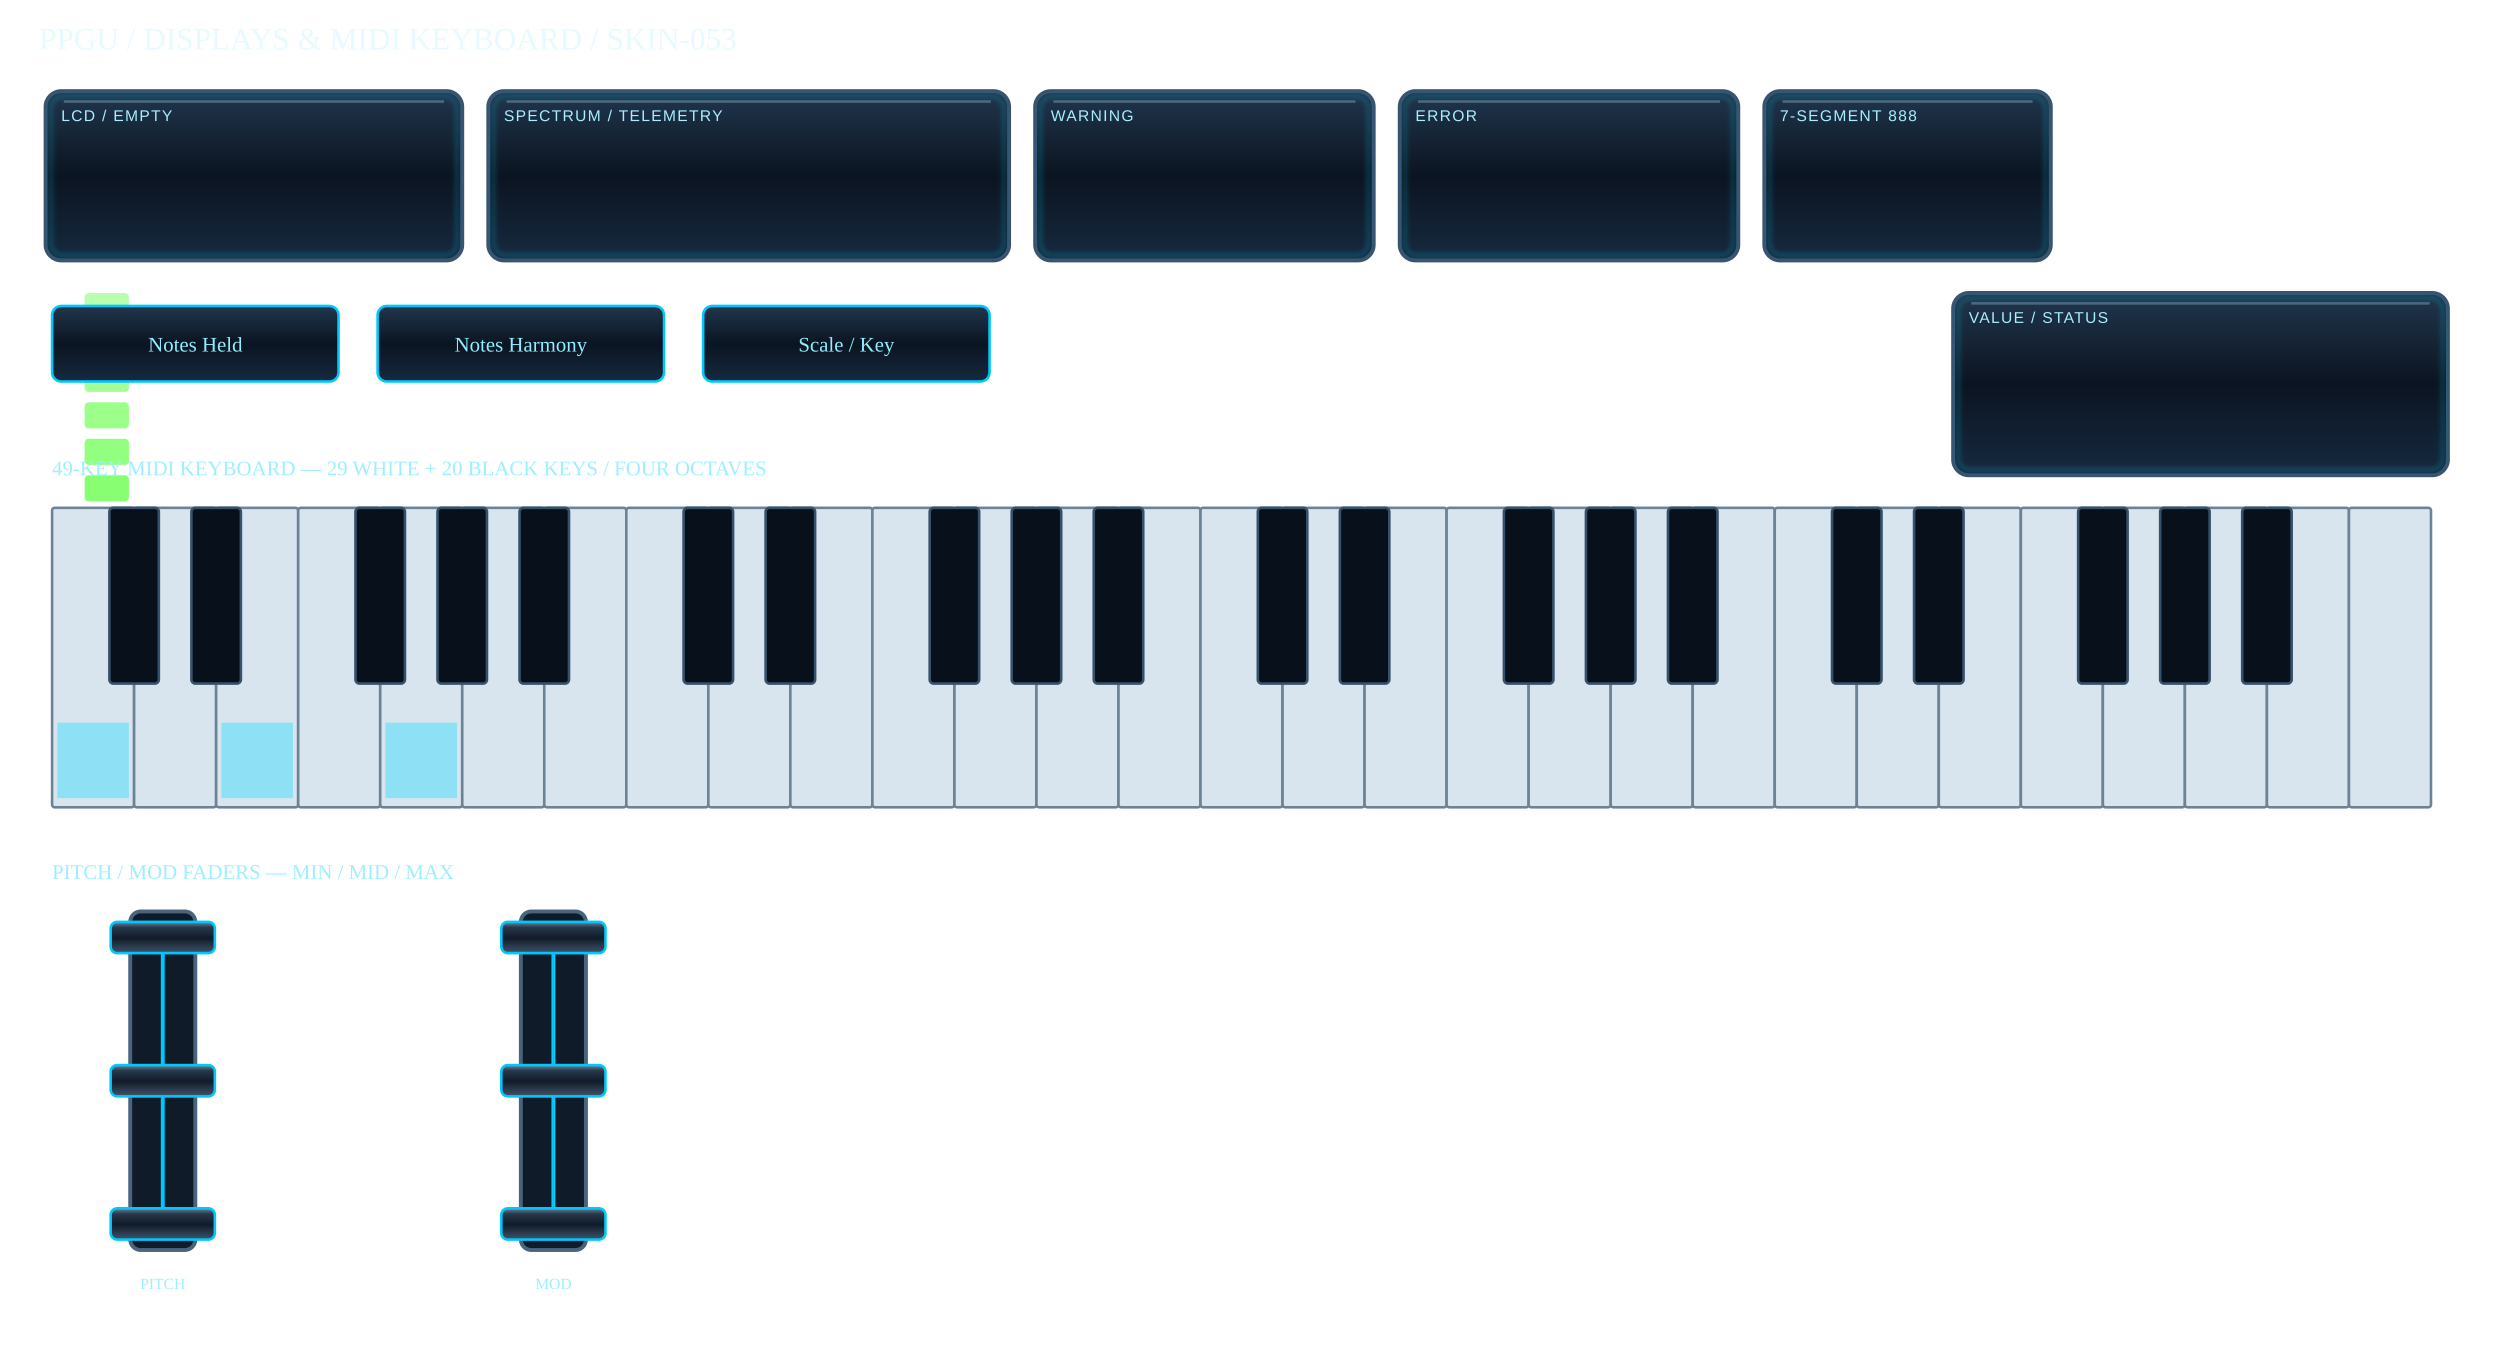
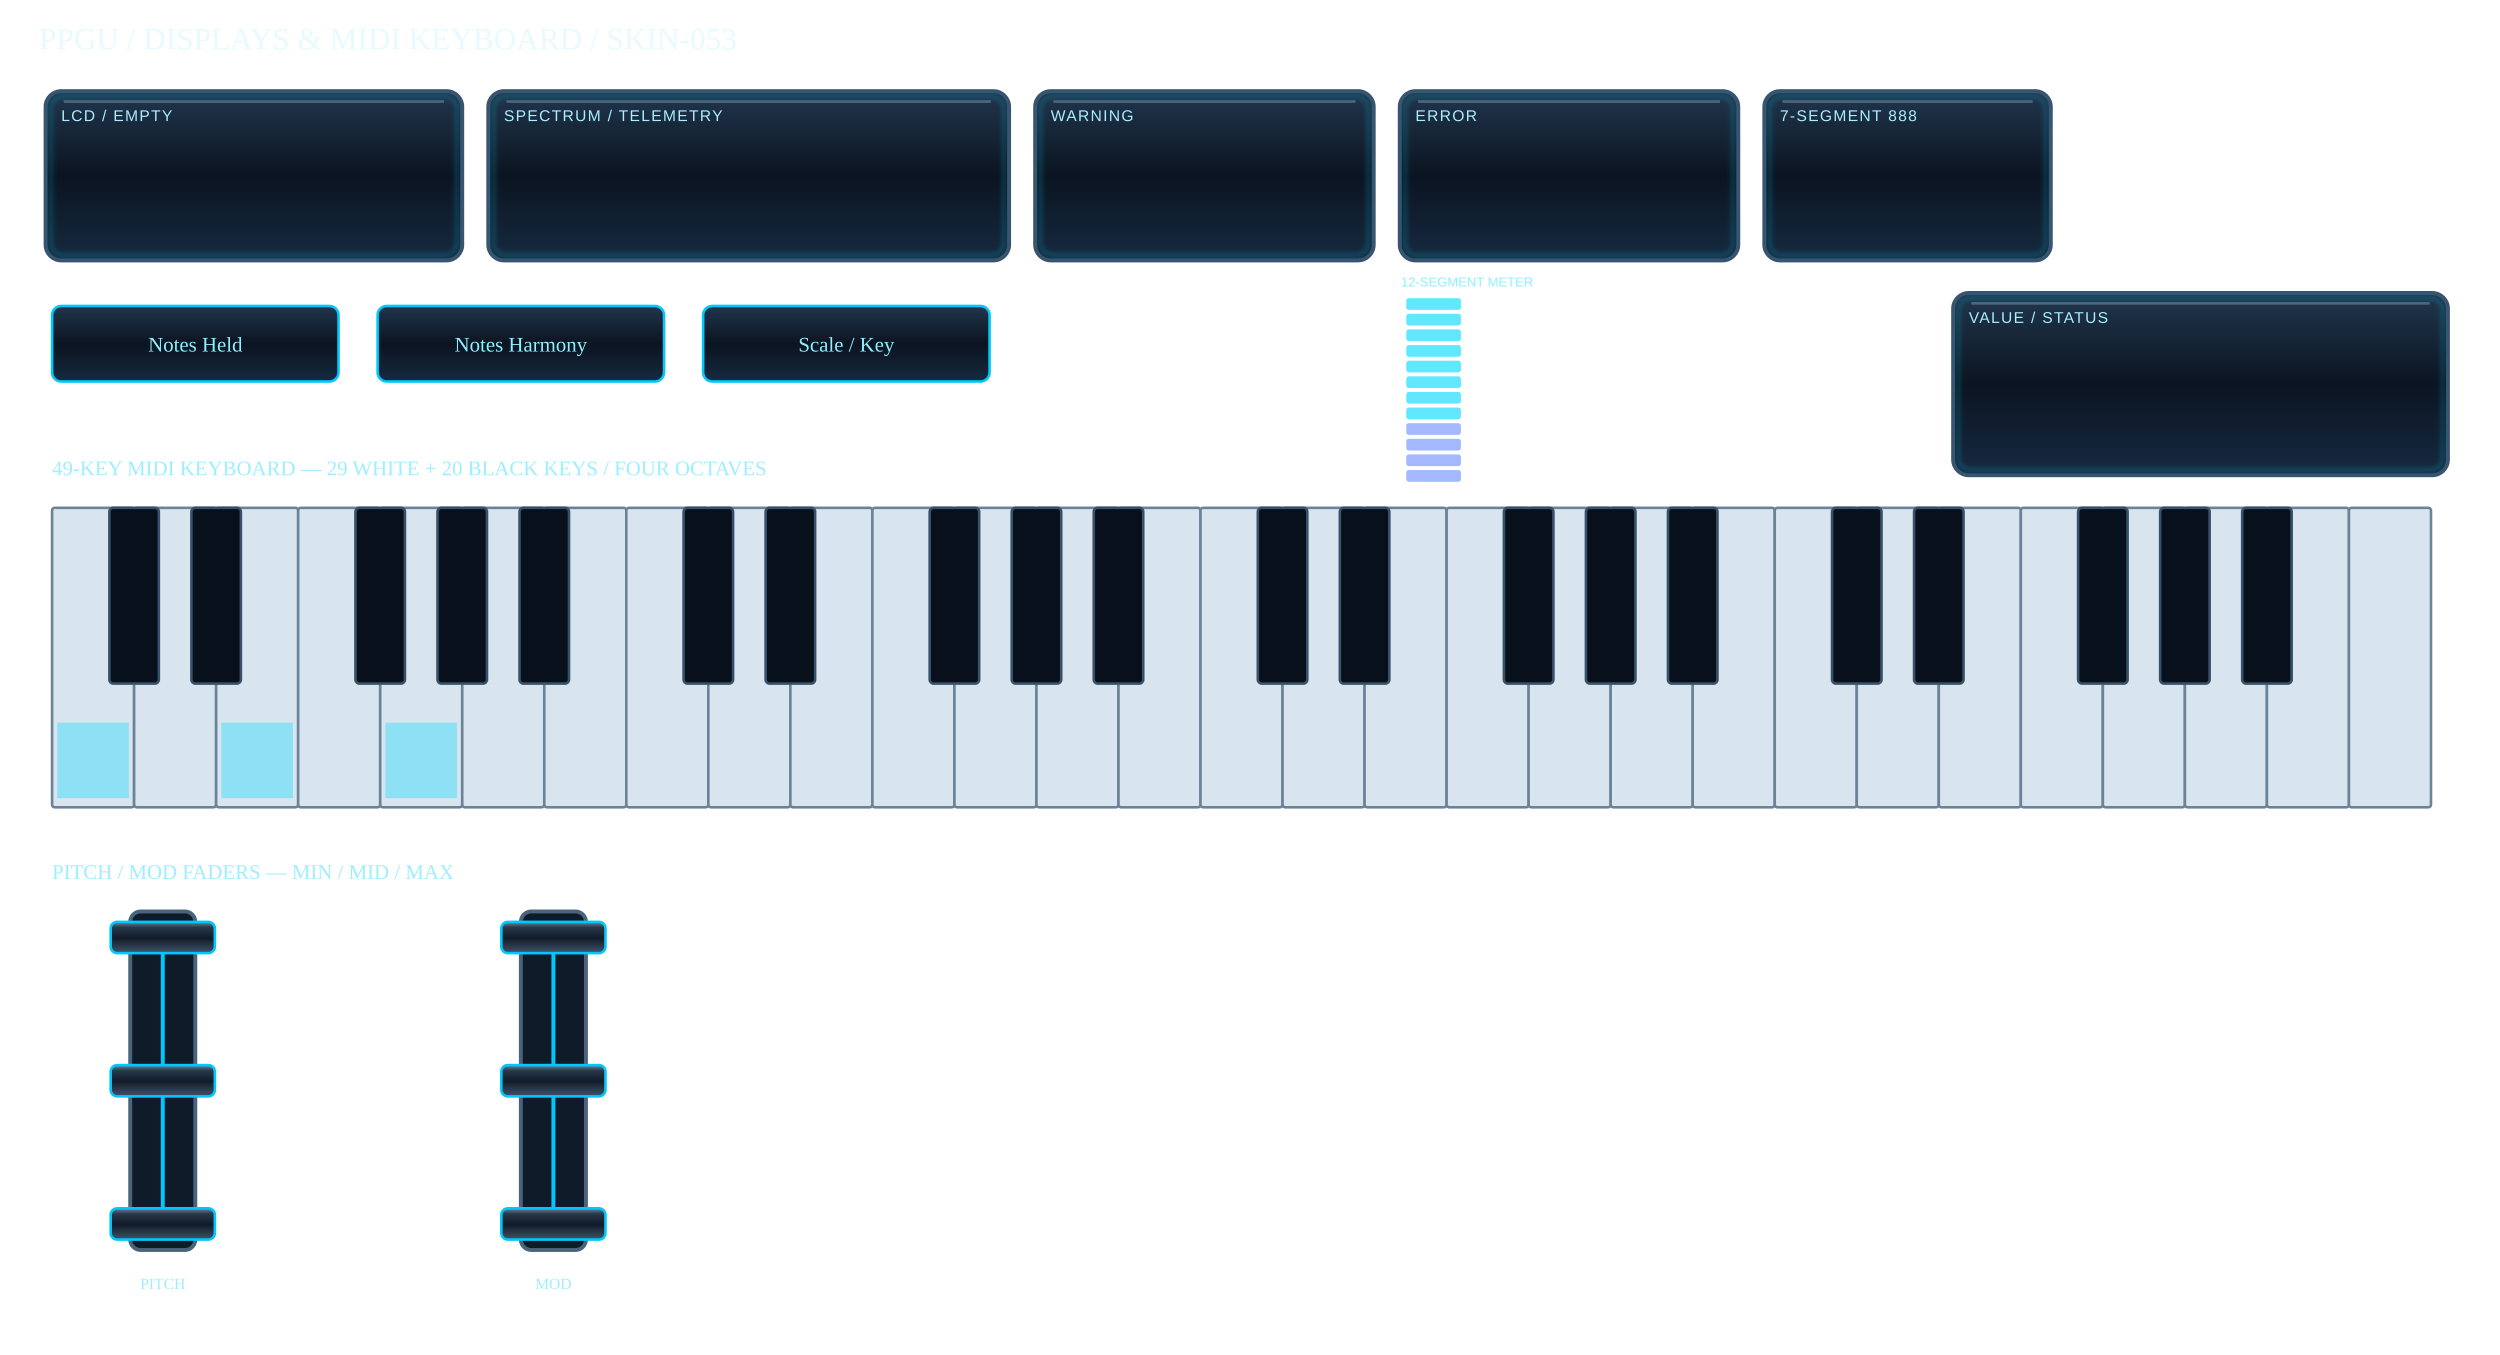
<svg xmlns="http://www.w3.org/2000/svg" width="1920" height="1040" viewBox="0 0 1920 1040">
  <defs>
    <linearGradient id="bg" x2="0" y2="1">
      <stop stop-color="#101a2a" />
      <stop offset="1" stop-color="#070a10" />
    </linearGradient>
    <linearGradient id="metal" x2="0" y2="1">
      <stop stop-color="#71849a" />
      <stop offset=".18" stop-color="#27384b" />
      <stop offset=".52" stop-color="#111b29" />
      <stop offset="1" stop-color="#40546a" />
    </linearGradient>
    <linearGradient id="glass" x2="0" y2="1">
      <stop stop-color="#21364d" />
      <stop offset=".5" stop-color="#0b1421" />
      <stop offset="1" stop-color="#162a40" />
    </linearGradient>
    <linearGradient id="cyan" x2="0" y2="1">
      <stop stop-color="#9af5ff" />
      <stop offset=".45" stop-color="#00d9ff" />
      <stop offset="1" stop-color="#007ba8" />
    </linearGradient>
    <filter id="glow" x="-80%" y="-80%" width="260%" height="260%">
      <feGaussianBlur stdDeviation="4" result="b" />
      <feMerge>
        <feMergeNode in="b" />
        <feMergeNode in="SourceGraphic" />
      </feMerge>
    </filter>
    <filter id="soft" x="-50%" y="-50%" width="200%" height="200%">
      <feGaussianBlur stdDeviation="2" />
    </filter>
  </defs>
  <text x="30" y="38" fill="#e7faff" font-size="24">PPGU / DISPLAYS &amp; MIDI KEYBOARD / SKIN-053</text>
  <g>
    <rect x="35" y="70" width="320" height="130" rx="12" fill="url(#glass)" stroke="#38536e" stroke-width="3" />
    <rect x="39" y="74" width="312" height="122" rx="9" fill="none" stroke="#00d9ff" stroke-opacity=".65" filter="url(#soft)" />
    <path d="M49 78H341" stroke="#bcefff" stroke-opacity=".28" stroke-width="2" />
    <text x="47" y="93" fill="#a8efff" font-family="Arial" font-size="12" letter-spacing="1">LCD / EMPTY</text>
  </g>
  <g>
    <rect x="375" y="70" width="400" height="130" rx="12" fill="url(#glass)" stroke="#38536e" stroke-width="3" />
    <rect x="379" y="74" width="392" height="122" rx="9" fill="none" stroke="#00d9ff" stroke-opacity=".65" filter="url(#soft)" />
    <path d="M389 78H761" stroke="#bcefff" stroke-opacity=".28" stroke-width="2" />
    <text x="387" y="93" fill="#a8efff" font-family="Arial" font-size="12" letter-spacing="1">SPECTRUM / TELEMETRY</text>
  </g>
  <g>
    <rect x="795" y="70" width="260" height="130" rx="12" fill="url(#glass)" stroke="#38536e" stroke-width="3" />
    <rect x="799" y="74" width="252" height="122" rx="9" fill="none" stroke="#00d9ff" stroke-opacity=".65" filter="url(#soft)" />
    <path d="M809 78H1041" stroke="#bcefff" stroke-opacity=".28" stroke-width="2" />
    <text x="807" y="93" fill="#a8efff" font-family="Arial" font-size="12" letter-spacing="1">WARNING</text>
  </g>
  <g>
    <rect x="1075" y="70" width="260" height="130" rx="12" fill="url(#glass)" stroke="#38536e" stroke-width="3" />
    <rect x="1079" y="74" width="252" height="122" rx="9" fill="none" stroke="#00d9ff" stroke-opacity=".65" filter="url(#soft)" />
    <path d="M1089 78H1321" stroke="#bcefff" stroke-opacity=".28" stroke-width="2" />
    <text x="1087" y="93" fill="#a8efff" font-family="Arial" font-size="12" letter-spacing="1">ERROR</text>
  </g>
  <g>
    <rect x="1355" y="70" width="220" height="130" rx="12" fill="url(#glass)" stroke="#38536e" stroke-width="3" />
    <rect x="1359" y="74" width="212" height="122" rx="9" fill="none" stroke="#00d9ff" stroke-opacity=".65" filter="url(#soft)" />
    <path d="M1369 78H1561" stroke="#bcefff" stroke-opacity=".28" stroke-width="2" />
    <text x="1367" y="93" fill="#a8efff" font-family="Arial" font-size="12" letter-spacing="1">7-SEGMENT 888</text>
  </g>
-   <rect x="65" y="225" width="34" height="20" rx="3" fill="#39ff14" opacity="0.35" />
-   <rect x="65" y="253" width="34" height="20" rx="3" fill="#39ff14" opacity="0.4" />
-   <rect x="65" y="281" width="34" height="20" rx="3" fill="#39ff14" opacity="0.45" />
-   <rect x="65" y="309" width="34" height="20" rx="3" fill="#39ff14" opacity="0.5" />
-   <rect x="65" y="337" width="34" height="20" rx="3" fill="#39ff14" opacity="0.55" />
-   <rect x="65" y="365" width="34" height="20" rx="3" fill="#39ff14" opacity="0.6" />
-   <rect x="65" y="393" width="34" height="20" rx="3" fill="#39ff14" opacity="0.65" />
  <rect x="65" y="421" width="34" height="20" rx="3" fill="#ffb400" opacity="0.7" />
  <rect x="65" y="449" width="34" height="20" rx="3" fill="#ffb400" opacity="0.75" />
  <rect x="65" y="477" width="34" height="20" rx="3" fill="#ffb400" opacity="0.8" />
  <rect x="65" y="505" width="34" height="20" rx="3" fill="#ff3030" opacity="0.85" />
  <rect x="65" y="533" width="34" height="20" rx="3" fill="#ff3030" opacity="0.9" />
  <g>
    <rect x="1500" y="225" width="380" height="140" rx="12" fill="url(#glass)" stroke="#38536e" stroke-width="3" />
    <rect x="1504" y="229" width="372" height="132" rx="9" fill="none" stroke="#00d9ff" stroke-opacity=".65" filter="url(#soft)" />
    <path d="M1514 233H1866" stroke="#bcefff" stroke-opacity=".28" stroke-width="2" />
    <text x="1512" y="248" fill="#a8efff" font-family="Arial" font-size="12" letter-spacing="1">VALUE / STATUS</text>
  </g>
  <rect x="40" y="235" width="220" height="58" rx="7" fill="url(#glass)" stroke="#00c8ff" stroke-width="2" />
  <text x="150" y="270" fill="#8defff" text-anchor="middle" font-size="16">Notes Held</text>
  <rect x="290" y="235" width="220" height="58" rx="7" fill="url(#glass)" stroke="#00c8ff" stroke-width="2" />
  <text x="400" y="270" fill="#8defff" text-anchor="middle" font-size="16">Notes Harmony</text>
  <rect x="540" y="235" width="220" height="58" rx="7" fill="url(#glass)" stroke="#00c8ff" stroke-width="2" />
  <text x="650" y="270" fill="#8defff" text-anchor="middle" font-size="16">Scale / Key</text>
+   <text x="1076" y="220" fill="#8defff" font-family="Arial" font-size="10">12-SEGMENT METER</text>
+   <rect x="1080" y="229" width="42" height="9" rx="2" fill="#00d9ff" opacity=".62" />
+   <rect x="1080" y="241" width="42" height="9" rx="2" fill="#00d9ff" opacity=".62" />
+   <rect x="1080" y="253" width="42" height="9" rx="2" fill="#00d9ff" opacity=".62" />
+   <rect x="1080" y="265" width="42" height="9" rx="2" fill="#00d9ff" opacity=".62" />
+   <rect x="1080" y="277" width="42" height="9" rx="2" fill="#00d9ff" opacity=".62" />
+   <rect x="1080" y="289" width="42" height="9" rx="2" fill="#00d9ff" opacity=".62" />
+   <rect x="1080" y="301" width="42" height="9" rx="2" fill="#00d9ff" opacity=".62" />
+   <rect x="1080" y="313" width="42" height="9" rx="2" fill="#00d9ff" opacity=".62" />
+   <rect x="1080" y="325" width="42" height="9" rx="2" fill="#6b8cff" opacity=".62" />
+   <rect x="1080" y="337" width="42" height="9" rx="2" fill="#6b8cff" opacity=".62" />
+   <rect x="1080" y="349" width="42" height="9" rx="2" fill="#6b8cff" opacity=".62" />
+   <rect x="1080" y="361" width="42" height="9" rx="2" fill="#6b8cff" opacity=".62" />
  <text x="40" y="365" fill="#9defff" font-size="16">49-KEY MIDI KEYBOARD — 29 WHITE + 20 BLACK KEYS / FOUR OCTAVES</text>
  <rect x="40" y="390" width="63" height="230" rx="2" fill="#d8e5ef" stroke="#6c8297" stroke-width="2" />
  <rect x="44" y="555" width="55" height="58" fill="#00d9ff" opacity=".34" />
  <rect x="103" y="390" width="63" height="230" rx="2" fill="#d8e5ef" stroke="#6c8297" stroke-width="2" />
  <rect x="166" y="390" width="63" height="230" rx="2" fill="#d8e5ef" stroke="#6c8297" stroke-width="2" />
  <rect x="170" y="555" width="55" height="58" fill="#00d9ff" opacity=".34" />
  <rect x="229" y="390" width="63" height="230" rx="2" fill="#d8e5ef" stroke="#6c8297" stroke-width="2" />
  <rect x="292" y="390" width="63" height="230" rx="2" fill="#d8e5ef" stroke="#6c8297" stroke-width="2" />
  <rect x="296" y="555" width="55" height="58" fill="#00d9ff" opacity=".34" />
  <rect x="355" y="390" width="63" height="230" rx="2" fill="#d8e5ef" stroke="#6c8297" stroke-width="2" />
  <rect x="418" y="390" width="63" height="230" rx="2" fill="#d8e5ef" stroke="#6c8297" stroke-width="2" />
  <rect x="481" y="390" width="63" height="230" rx="2" fill="#d8e5ef" stroke="#6c8297" stroke-width="2" />
  <rect x="544" y="390" width="63" height="230" rx="2" fill="#d8e5ef" stroke="#6c8297" stroke-width="2" />
  <rect x="607" y="390" width="63" height="230" rx="2" fill="#d8e5ef" stroke="#6c8297" stroke-width="2" />
  <rect x="670" y="390" width="63" height="230" rx="2" fill="#d8e5ef" stroke="#6c8297" stroke-width="2" />
  <rect x="733" y="390" width="63" height="230" rx="2" fill="#d8e5ef" stroke="#6c8297" stroke-width="2" />
  <rect x="796" y="390" width="63" height="230" rx="2" fill="#d8e5ef" stroke="#6c8297" stroke-width="2" />
  <rect x="859" y="390" width="63" height="230" rx="2" fill="#d8e5ef" stroke="#6c8297" stroke-width="2" />
  <rect x="922" y="390" width="63" height="230" rx="2" fill="#d8e5ef" stroke="#6c8297" stroke-width="2" />
  <rect x="985" y="390" width="63" height="230" rx="2" fill="#d8e5ef" stroke="#6c8297" stroke-width="2" />
  <rect x="1048" y="390" width="63" height="230" rx="2" fill="#d8e5ef" stroke="#6c8297" stroke-width="2" />
  <rect x="1111" y="390" width="63" height="230" rx="2" fill="#d8e5ef" stroke="#6c8297" stroke-width="2" />
  <rect x="1174" y="390" width="63" height="230" rx="2" fill="#d8e5ef" stroke="#6c8297" stroke-width="2" />
  <rect x="1237" y="390" width="63" height="230" rx="2" fill="#d8e5ef" stroke="#6c8297" stroke-width="2" />
  <rect x="1300" y="390" width="63" height="230" rx="2" fill="#d8e5ef" stroke="#6c8297" stroke-width="2" />
  <rect x="1363" y="390" width="63" height="230" rx="2" fill="#d8e5ef" stroke="#6c8297" stroke-width="2" />
  <rect x="1426" y="390" width="63" height="230" rx="2" fill="#d8e5ef" stroke="#6c8297" stroke-width="2" />
  <rect x="1489" y="390" width="63" height="230" rx="2" fill="#d8e5ef" stroke="#6c8297" stroke-width="2" />
  <rect x="1552" y="390" width="63" height="230" rx="2" fill="#d8e5ef" stroke="#6c8297" stroke-width="2" />
  <rect x="1615" y="390" width="63" height="230" rx="2" fill="#d8e5ef" stroke="#6c8297" stroke-width="2" />
  <rect x="1678" y="390" width="63" height="230" rx="2" fill="#d8e5ef" stroke="#6c8297" stroke-width="2" />
  <rect x="1741" y="390" width="63" height="230" rx="2" fill="#d8e5ef" stroke="#6c8297" stroke-width="2" />
  <rect x="1804" y="390" width="63" height="230" rx="2" fill="#d8e5ef" stroke="#6c8297" stroke-width="2" />
  <rect x="84" y="390" width="38" height="135" rx="3" fill="#07101b" stroke="#38516a" stroke-width="2" />
  <rect x="147" y="390" width="38" height="135" rx="3" fill="#07101b" stroke="#38516a" stroke-width="2" />
  <rect x="273" y="390" width="38" height="135" rx="3" fill="#07101b" stroke="#38516a" stroke-width="2" />
  <rect x="336" y="390" width="38" height="135" rx="3" fill="#07101b" stroke="#38516a" stroke-width="2" />
  <rect x="399" y="390" width="38" height="135" rx="3" fill="#07101b" stroke="#38516a" stroke-width="2" />
  <rect x="525" y="390" width="38" height="135" rx="3" fill="#07101b" stroke="#38516a" stroke-width="2" />
  <rect x="588" y="390" width="38" height="135" rx="3" fill="#07101b" stroke="#38516a" stroke-width="2" />
  <rect x="714" y="390" width="38" height="135" rx="3" fill="#07101b" stroke="#38516a" stroke-width="2" />
  <rect x="777" y="390" width="38" height="135" rx="3" fill="#07101b" stroke="#38516a" stroke-width="2" />
  <rect x="840" y="390" width="38" height="135" rx="3" fill="#07101b" stroke="#38516a" stroke-width="2" />
  <rect x="966" y="390" width="38" height="135" rx="3" fill="#07101b" stroke="#38516a" stroke-width="2" />
  <rect x="1029" y="390" width="38" height="135" rx="3" fill="#07101b" stroke="#38516a" stroke-width="2" />
  <rect x="1155" y="390" width="38" height="135" rx="3" fill="#07101b" stroke="#38516a" stroke-width="2" />
  <rect x="1218" y="390" width="38" height="135" rx="3" fill="#07101b" stroke="#38516a" stroke-width="2" />
  <rect x="1281" y="390" width="38" height="135" rx="3" fill="#07101b" stroke="#38516a" stroke-width="2" />
  <rect x="1407" y="390" width="38" height="135" rx="3" fill="#07101b" stroke="#38516a" stroke-width="2" />
  <rect x="1470" y="390" width="38" height="135" rx="3" fill="#07101b" stroke="#38516a" stroke-width="2" />
  <rect x="1596" y="390" width="38" height="135" rx="3" fill="#07101b" stroke="#38516a" stroke-width="2" />
  <rect x="1659" y="390" width="38" height="135" rx="3" fill="#07101b" stroke="#38516a" stroke-width="2" />
  <rect x="1722" y="390" width="38" height="135" rx="3" fill="#07101b" stroke="#38516a" stroke-width="2" />
  <text x="40" y="675" fill="#9defff" font-size="16">PITCH / MOD FADERS — MIN / MID / MAX</text>
  <rect x="100" y="700" width="50" height="260" rx="8" fill="#101b29" stroke="#49647c" stroke-width="3" />
  <path d="M125 720V940" stroke="#00c8ff" stroke-width="3" />
  <rect x="85" y="708" width="80" height="24" rx="5" fill="url(#metal)" stroke="#00c8ff" stroke-width="2" />
  <rect x="85" y="818" width="80" height="24" rx="5" fill="url(#metal)" stroke="#00c8ff" stroke-width="2" />
  <rect x="85" y="928" width="80" height="24" rx="5" fill="url(#metal)" stroke="#00c8ff" stroke-width="2" />
  <text x="125" y="990" fill="#9defff" text-anchor="middle">PITCH</text>
  <rect x="400" y="700" width="50" height="260" rx="8" fill="#101b29" stroke="#49647c" stroke-width="3" />
  <path d="M425 720V940" stroke="#00c8ff" stroke-width="3" />
  <rect x="385" y="708" width="80" height="24" rx="5" fill="url(#metal)" stroke="#00c8ff" stroke-width="2" />
  <rect x="385" y="818" width="80" height="24" rx="5" fill="url(#metal)" stroke="#00c8ff" stroke-width="2" />
  <rect x="385" y="928" width="80" height="24" rx="5" fill="url(#metal)" stroke="#00c8ff" stroke-width="2" />
  <text x="425" y="990" fill="#9defff" text-anchor="middle">MOD</text>
</svg>
